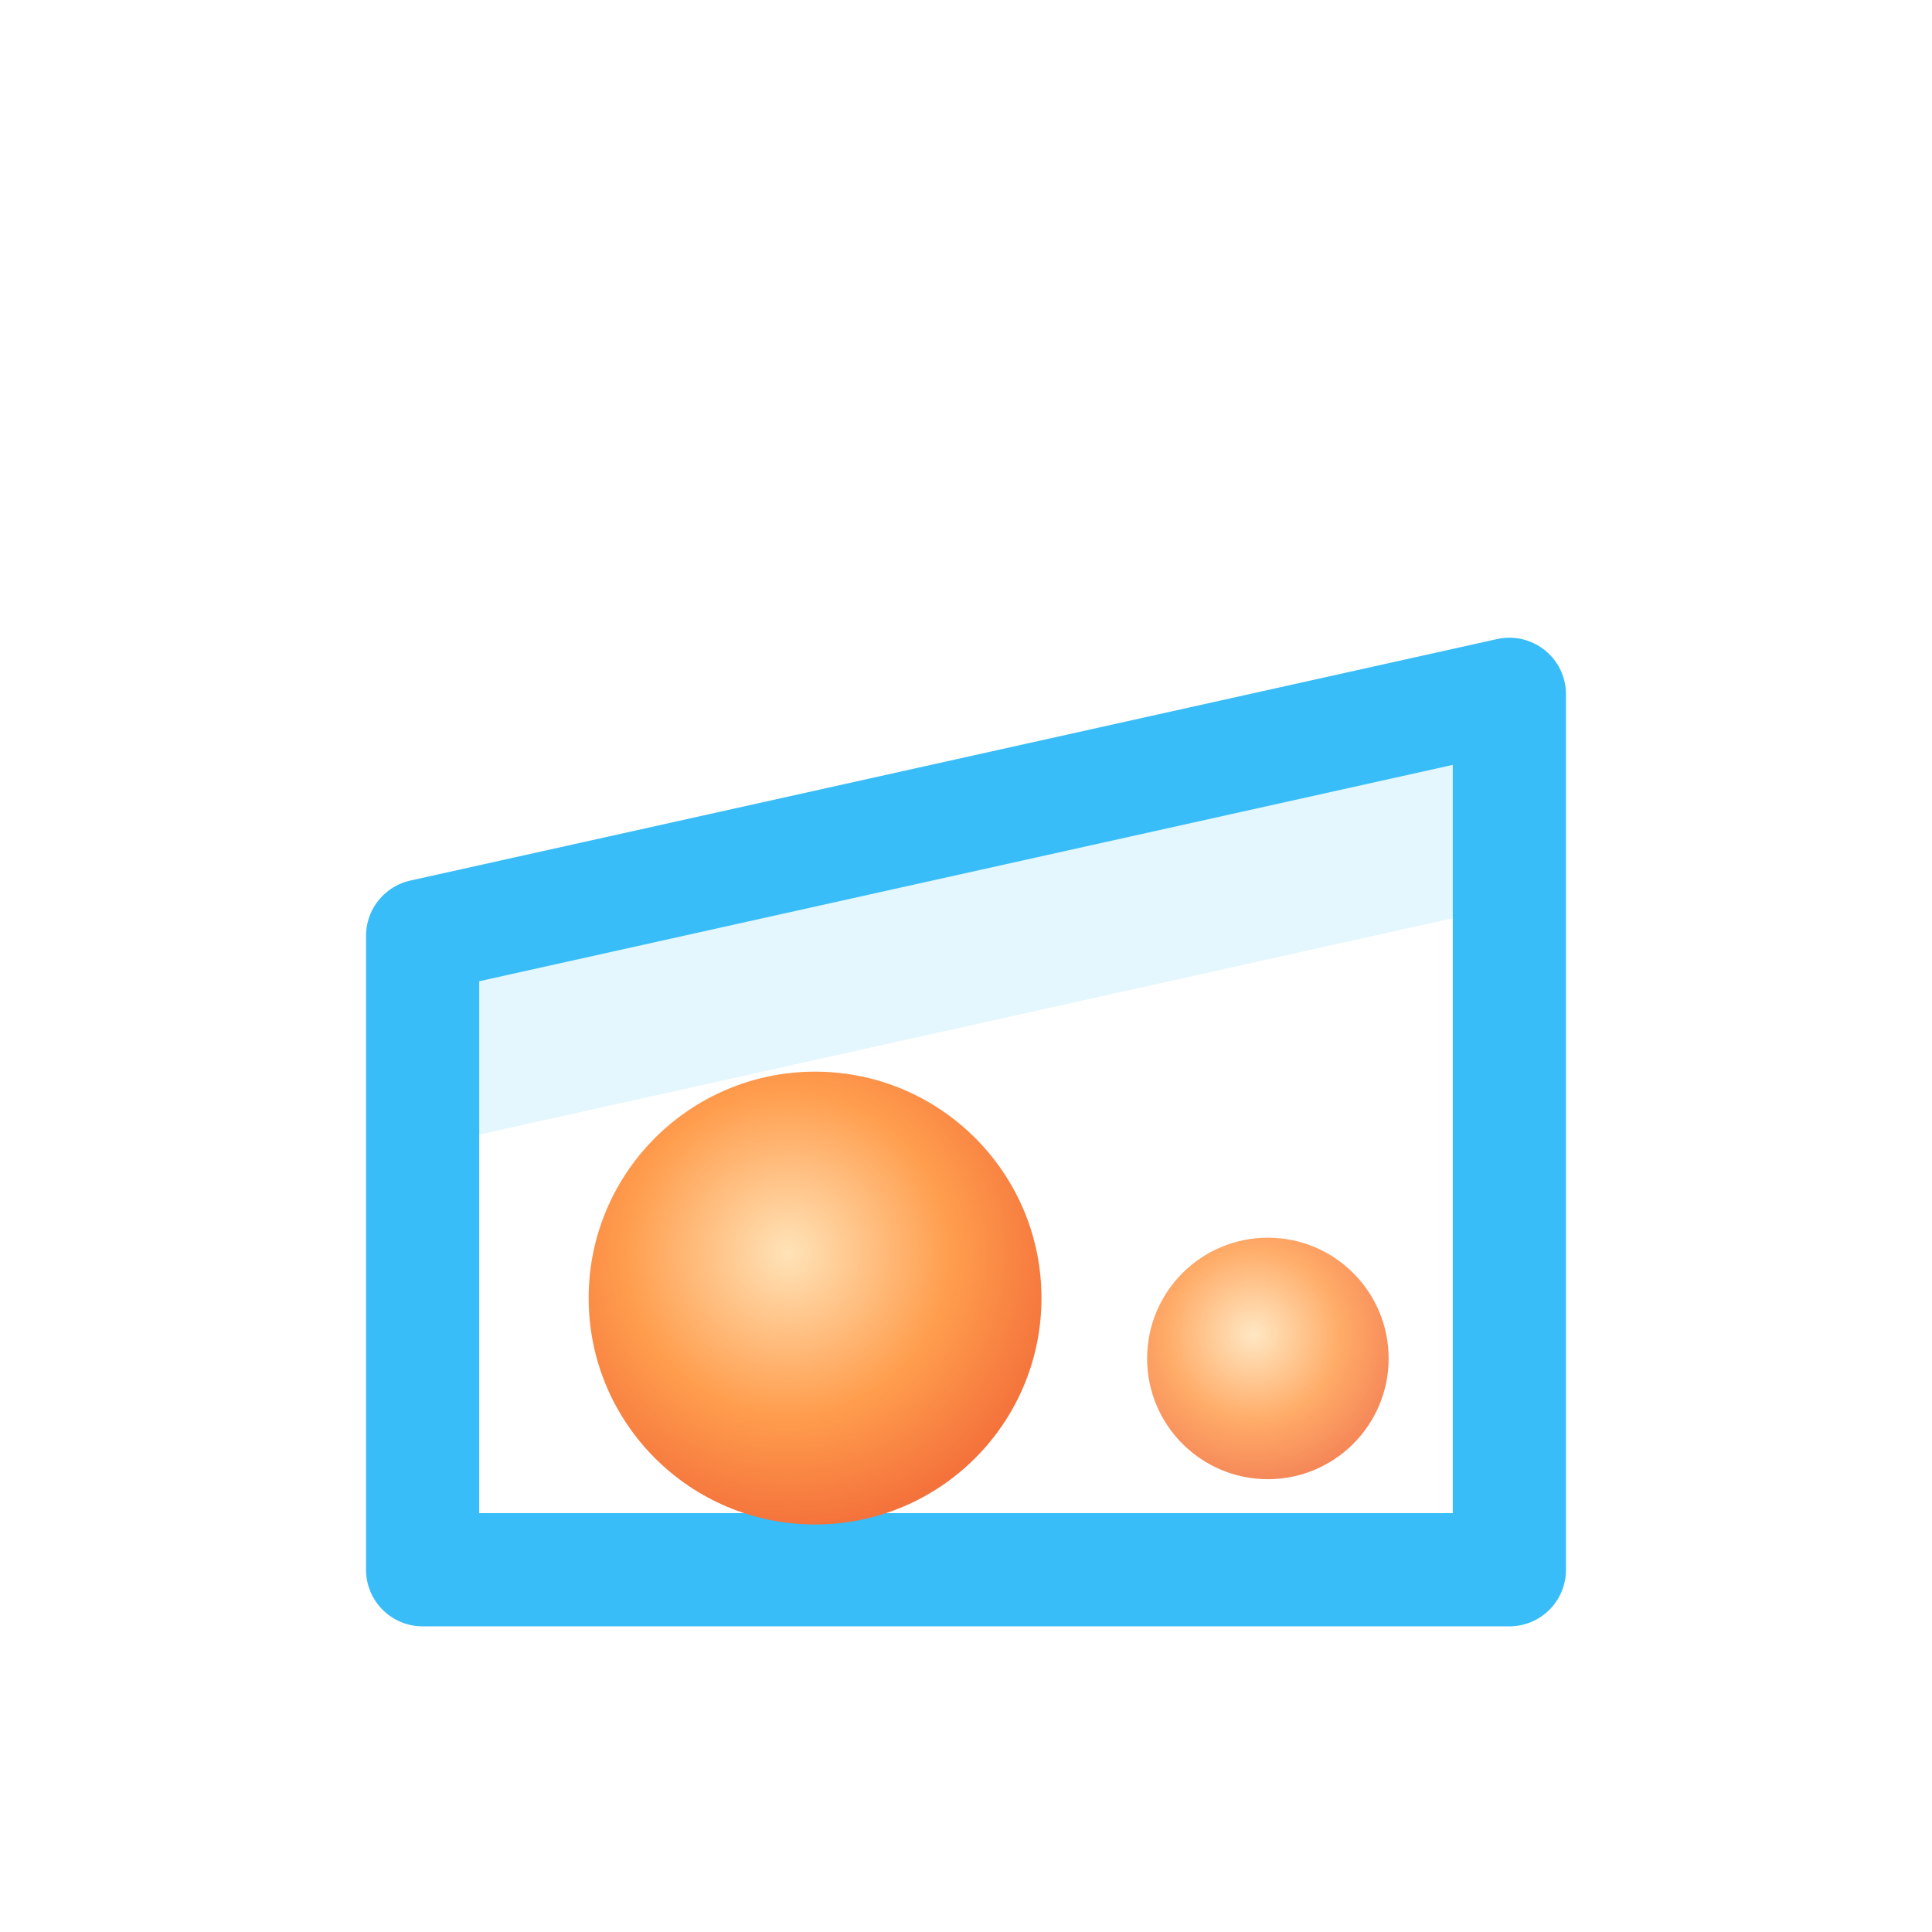
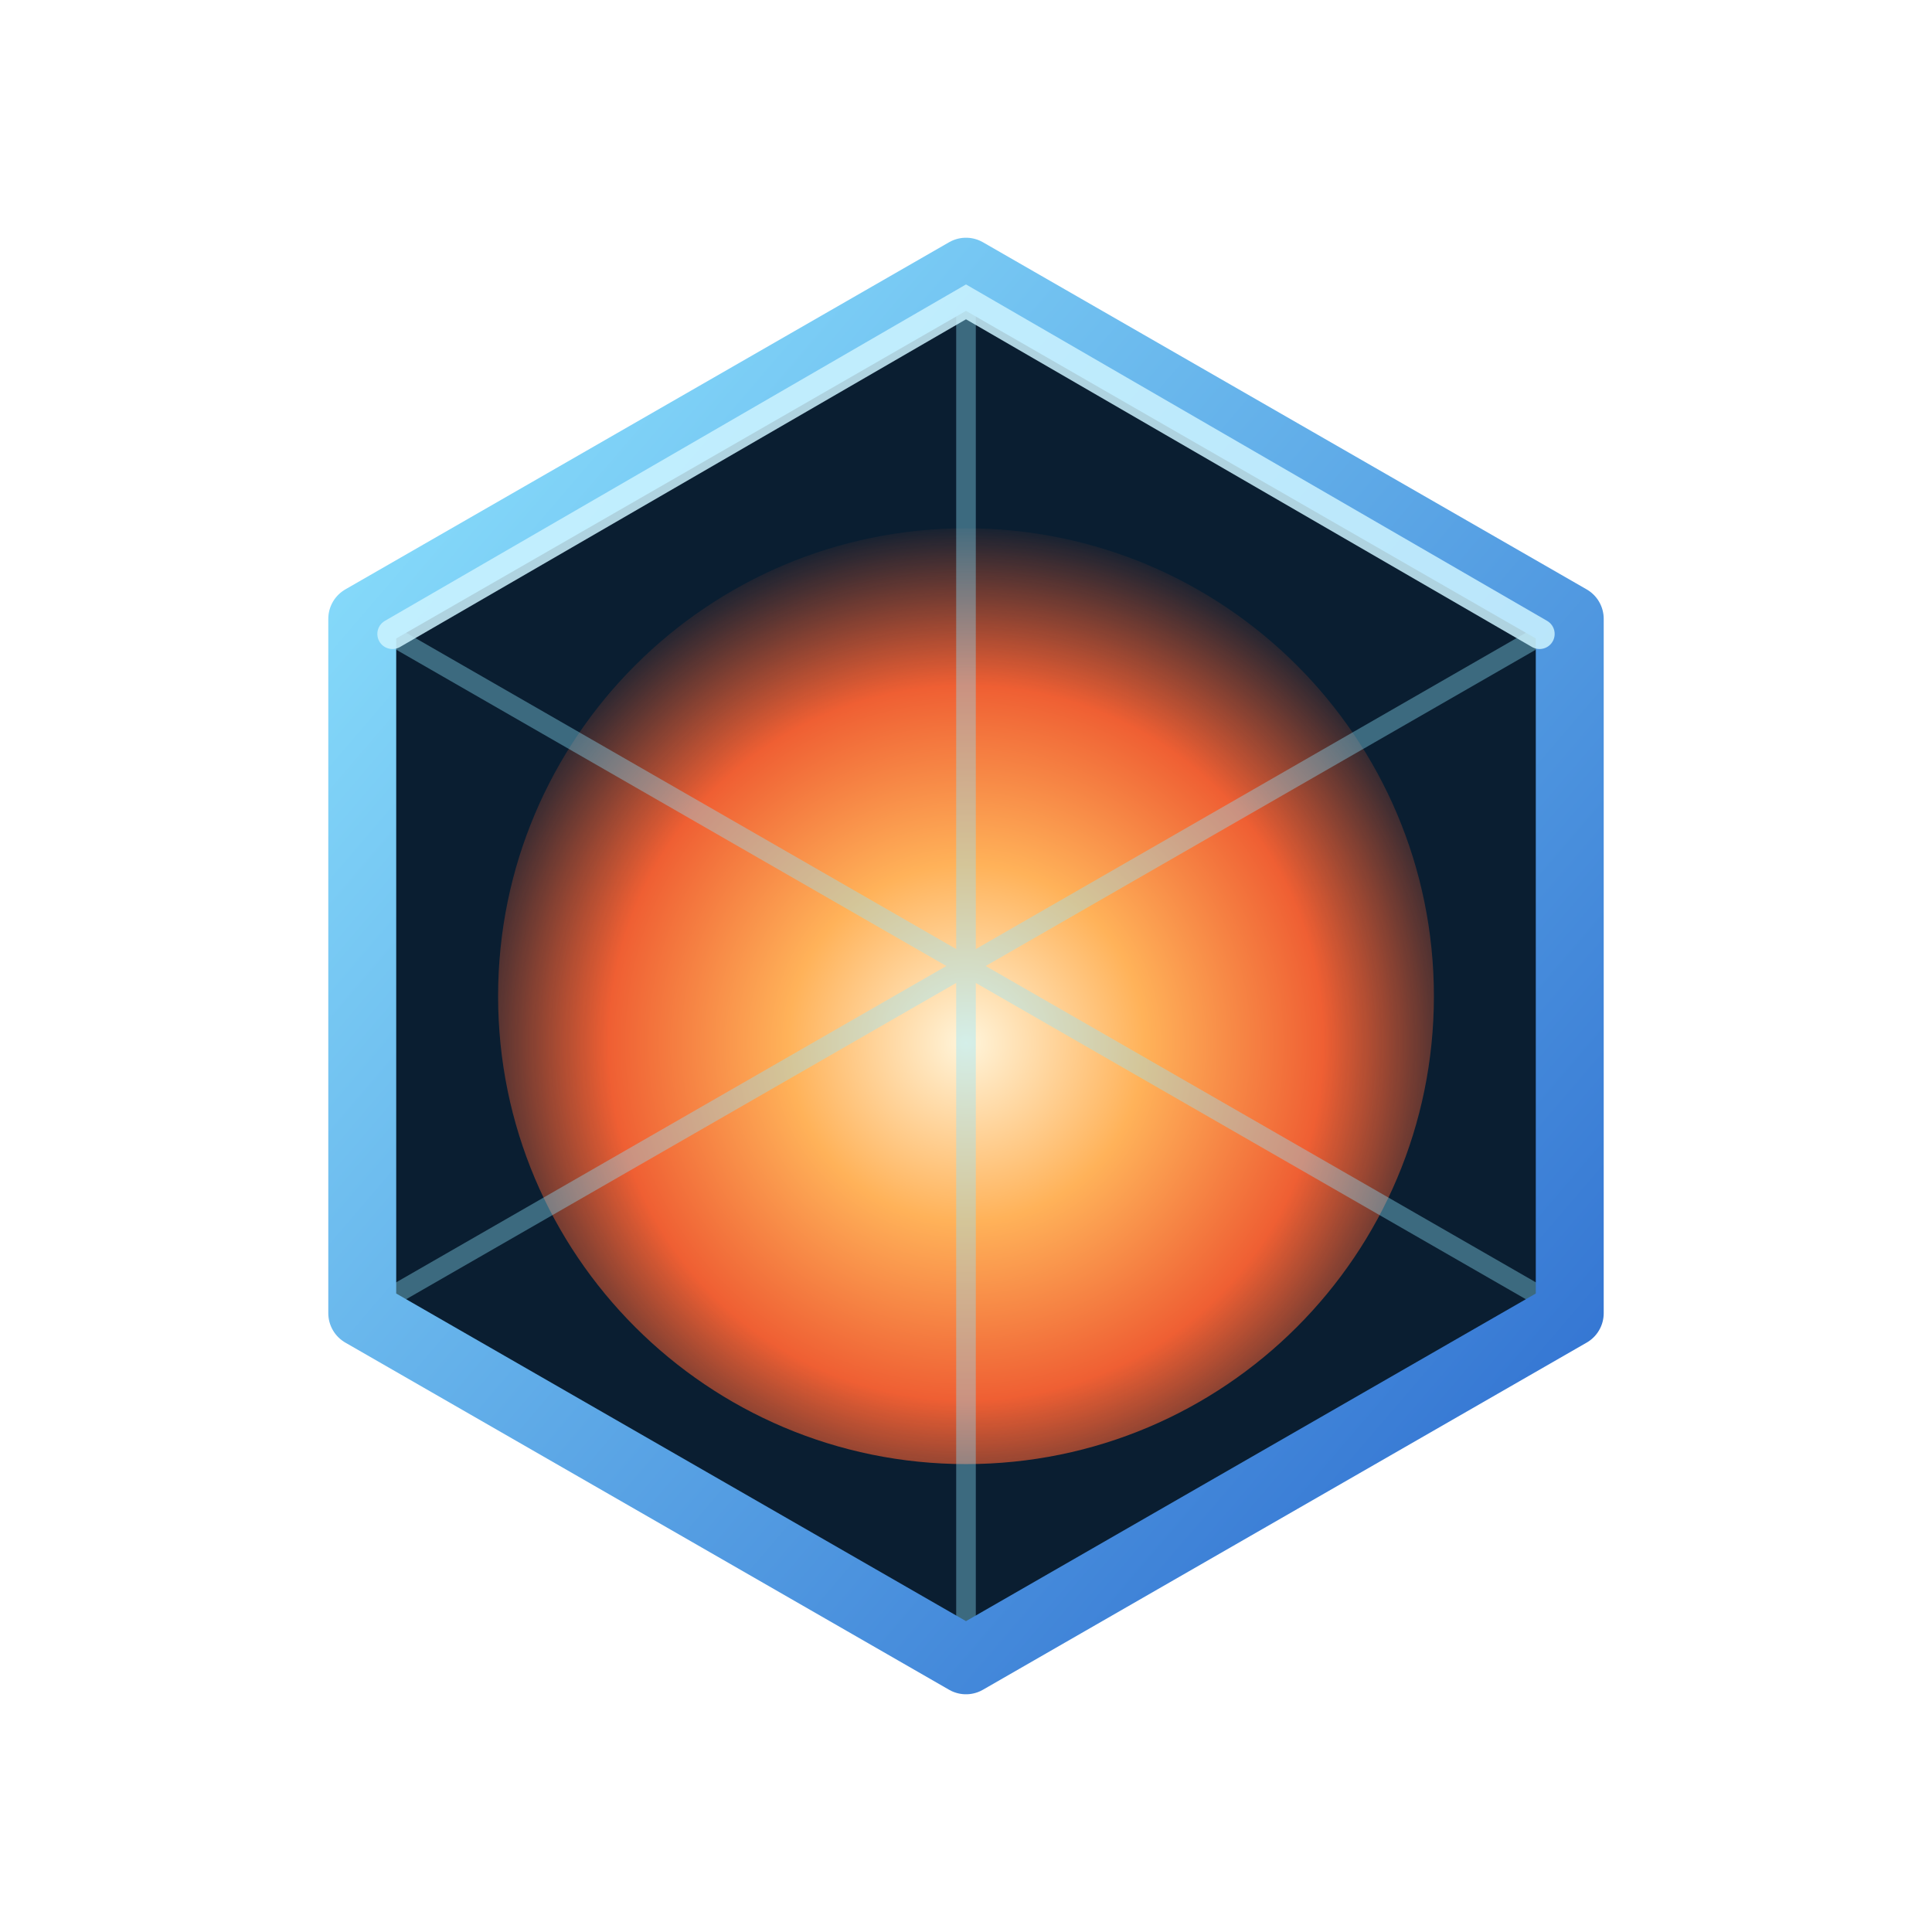
<svg xmlns="http://www.w3.org/2000/svg" viewBox="0 0 128 128" width="128" height="128" role="img" aria-label="coldframe">
  <defs>
-     <radialGradient id="cf-ember" cx="44%" cy="40%" r="72%">
-       <stop offset="0%" stop-color="#ffe3b8" />
-       <stop offset="50%" stop-color="#ff9d4d" />
-       <stop offset="100%" stop-color="#ef5f33" />
+     <linearGradient id="cf-edge" x1="0" y1="0" x2="1" y2="1">
+       <stop offset="0" stop-color="#8fe6ff" />
+       <stop offset="1" stop-color="#2b6ace" />
+     </linearGradient>
+     <radialGradient id="cf-core" cx="50%" cy="55%" r="56%">
+       <stop offset="0" stop-color="#fff5db" />
+       <stop offset="34%" stop-color="#ffb259" />
+       <stop offset="68%" stop-color="#ef5f33" />
+       <stop offset="100%" stop-color="#ef5f33" stop-opacity="0" />
    </radialGradient>
  </defs>
-   <path d="M28 104 L100 104 L100 46 L28 62 Z" fill="none" stroke="#38bdf8" stroke-width="7.5" stroke-linejoin="round" stroke-linecap="round" />
-   <path d="M28 62 L100 46 L100 60 L28 76 Z" fill="#38bdf8" opacity="0.14" />
-   <circle cx="54" cy="86" r="15" fill="url(#cf-ember)" />
-   <circle cx="84" cy="90" r="8" fill="url(#cf-ember)" opacity="0.85" />
+   <polygon points="64,18 104,41 104,87 64,110 24,87 24,41" fill="#0a1e31" />
+   <circle cx="64" cy="66" r="31" fill="url(#cf-core)" />
+   <g stroke="#8fe6ff" stroke-width="1.3" opacity="0.38">
+     <line x1="64" y1="18" x2="64" y2="110" />
+     <line x1="24" y1="41" x2="104" y2="87" />
+     <line x1="104" y1="41" x2="24" y2="87" />
+   </g>
+   <polygon points="64,18 104,41 104,87 64,110 24,87 24,41" fill="none" stroke="url(#cf-edge)" stroke-width="4.5" stroke-linejoin="round" />
+   <path d="M26 42 L64 20 L102 42" fill="none" stroke="#cdf3ff" stroke-width="2" stroke-linecap="round" opacity="0.85" />
</svg>
